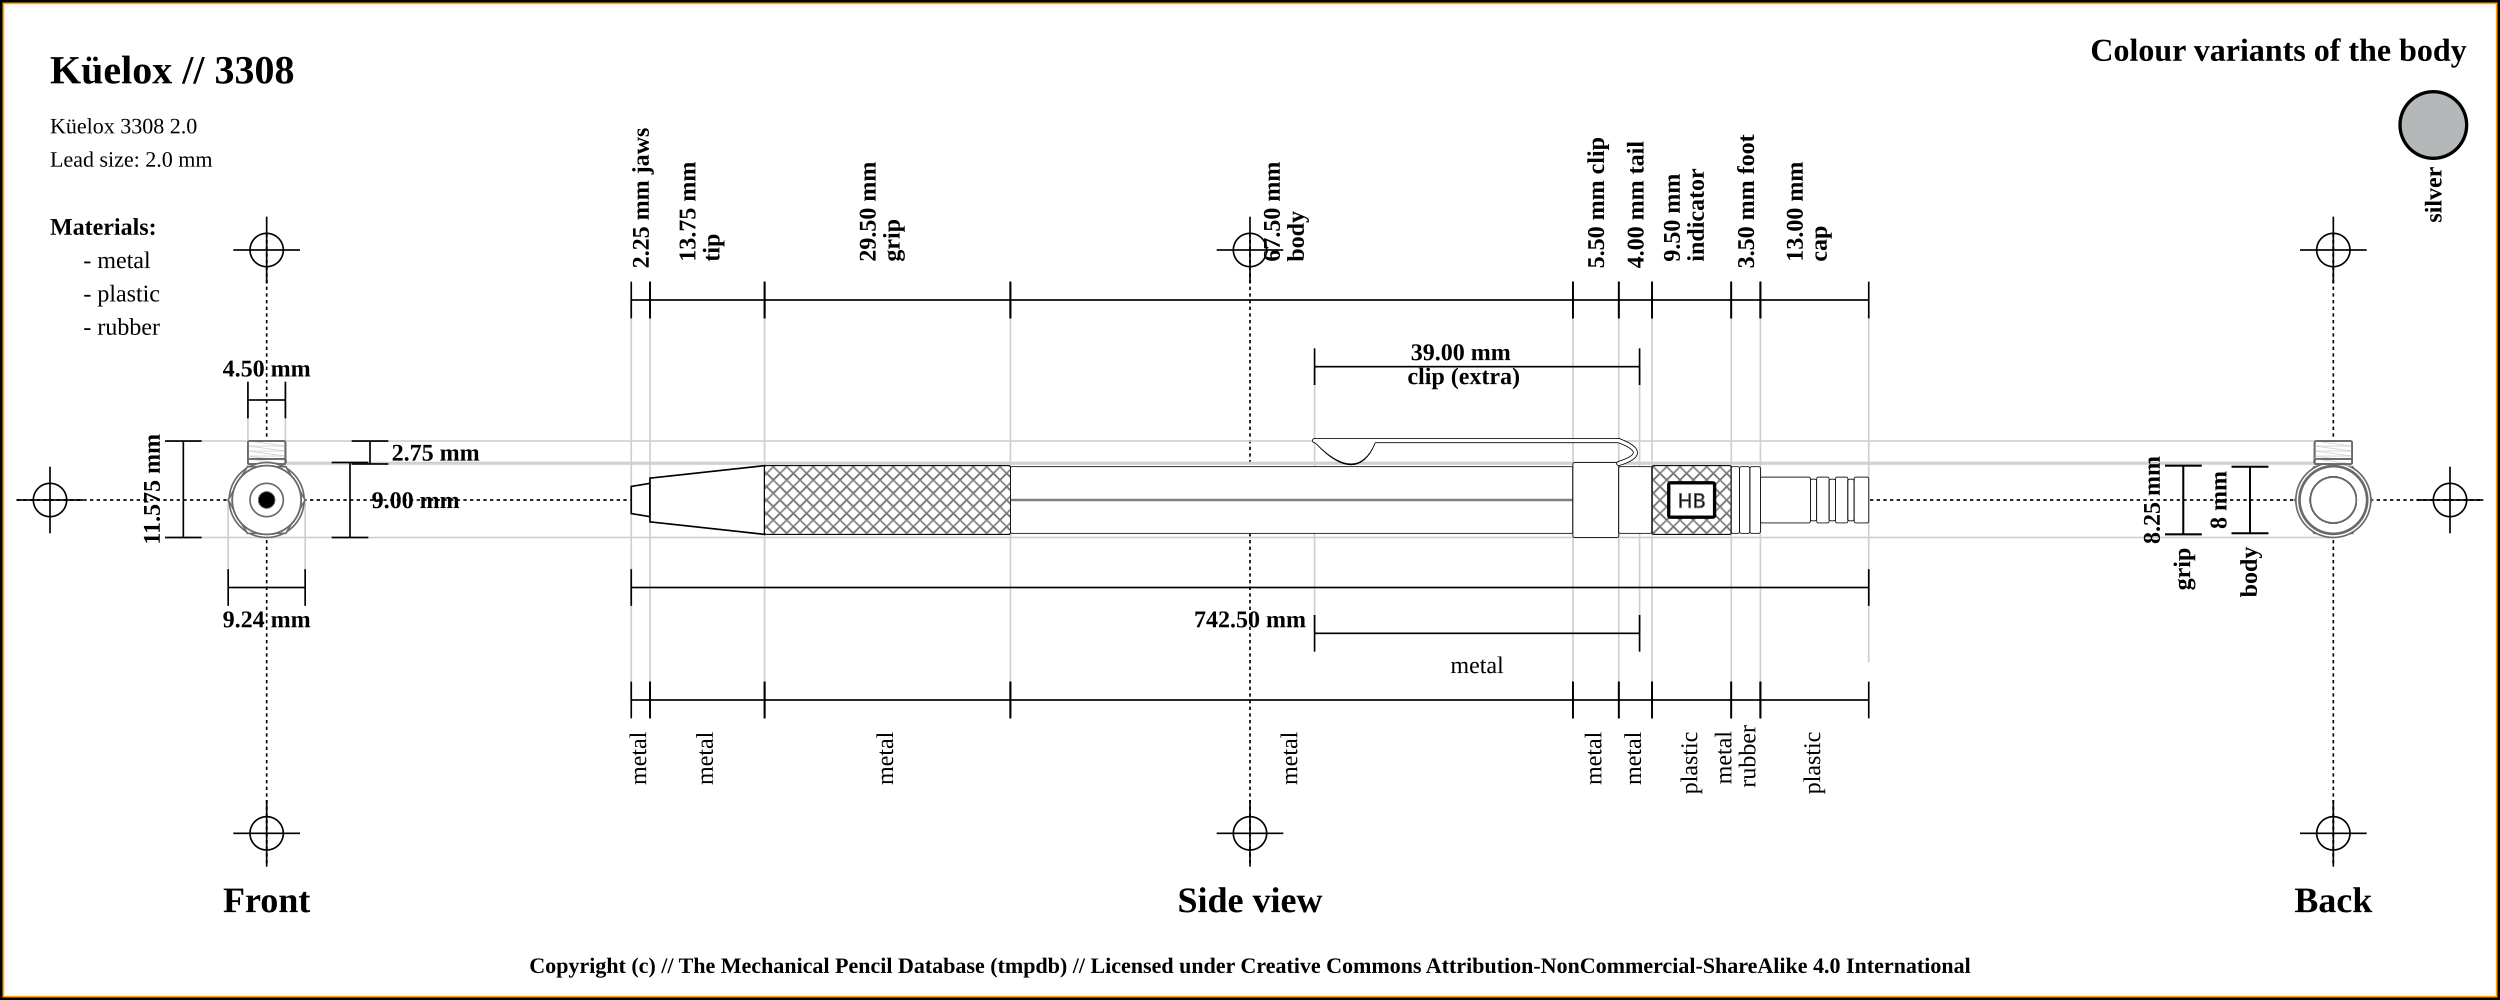
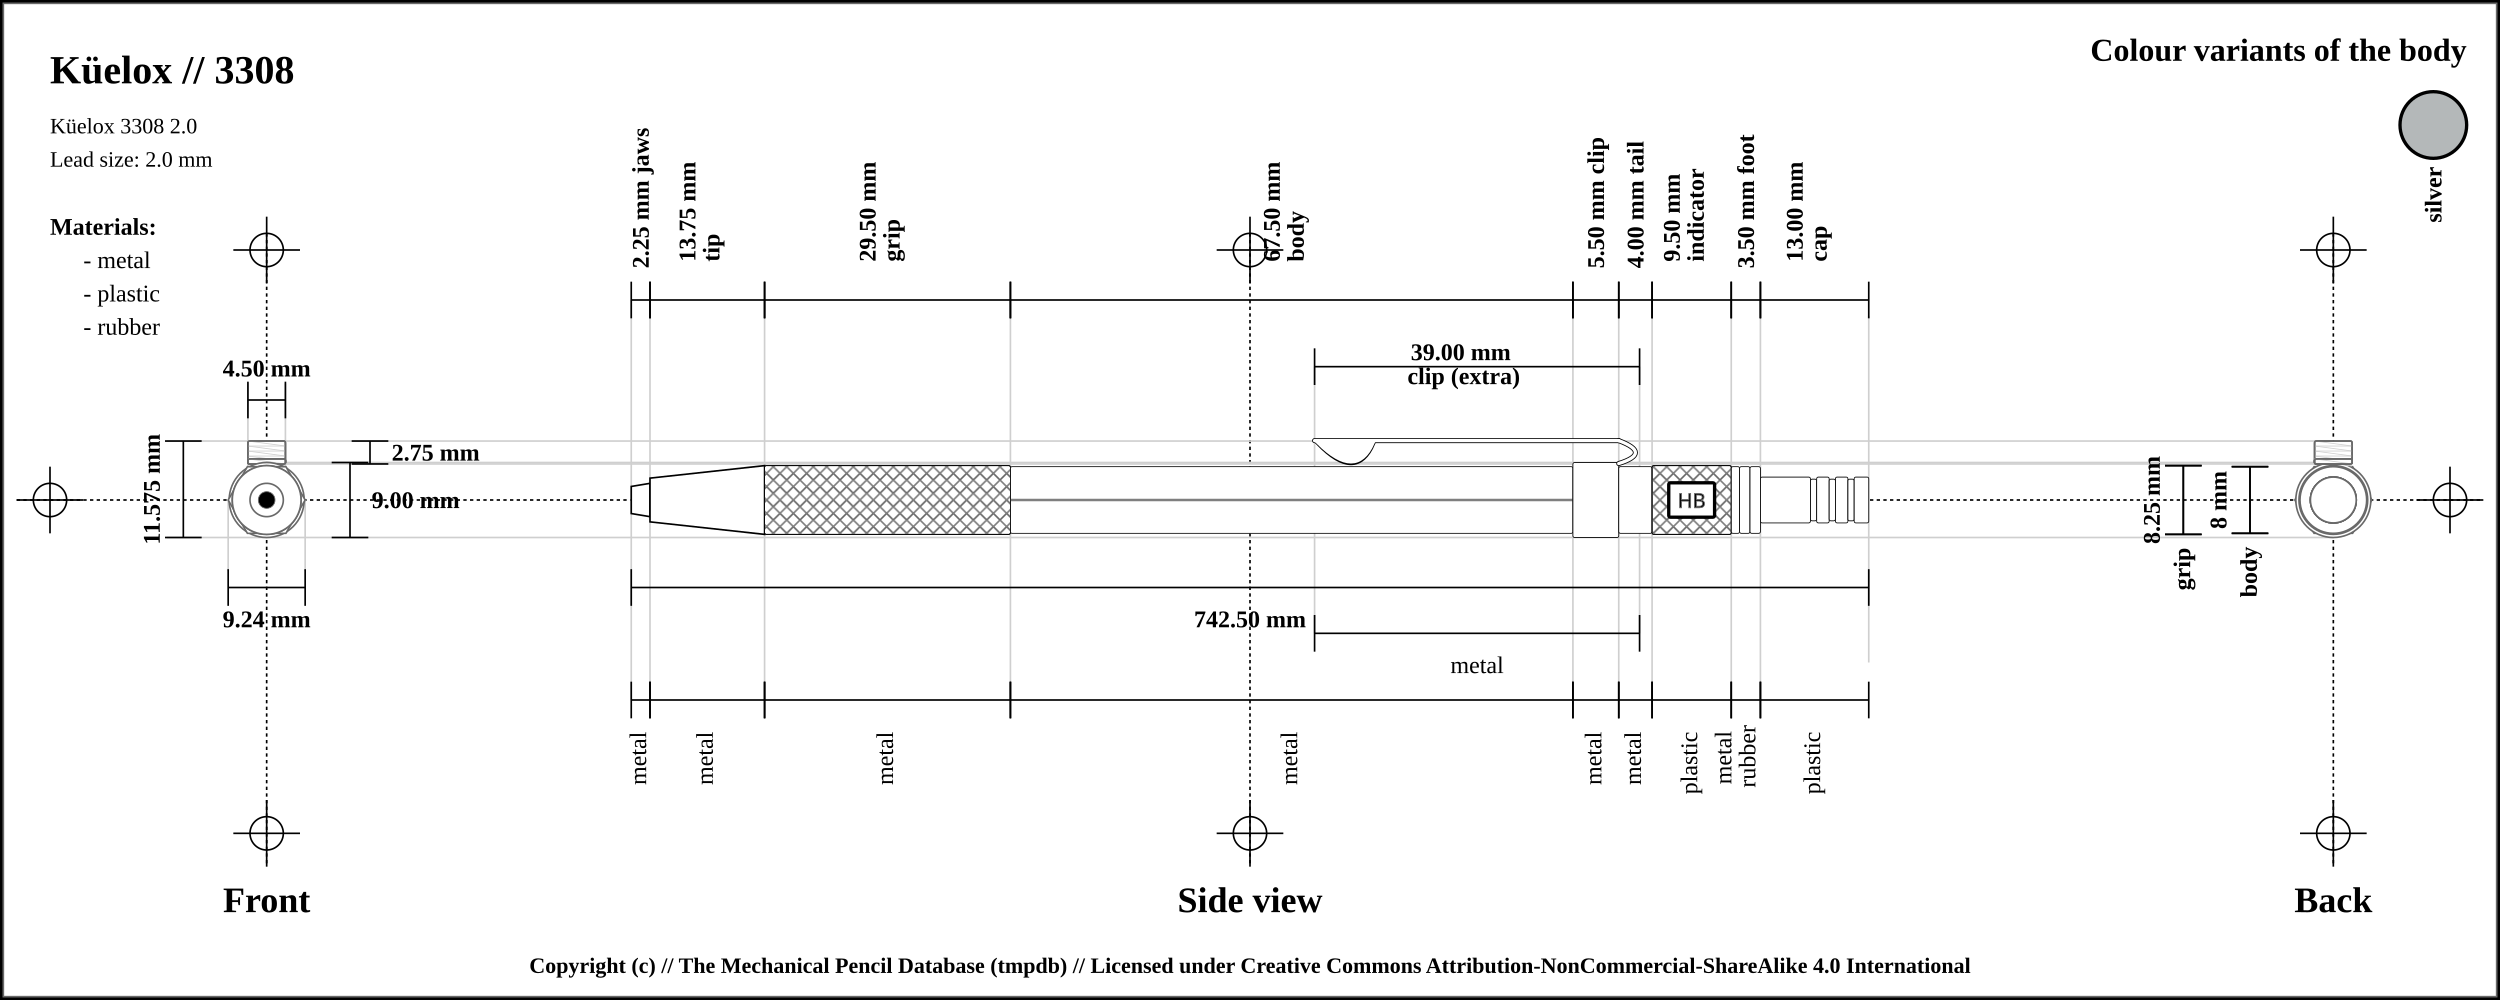
<svg xmlns="http://www.w3.org/2000/svg" width="1500" height="600">
  <pattern id="diagonalHatch" patternUnits="userSpaceOnUse" width="8" height="8">
    <rect width="6" height="6" fill="none" />
    <path stroke="dimgray" stroke-linecap="round" stroke-width="1" d="M 4,4 L 8,8" />
    <path stroke="dimgray" stroke-linecap="round" stroke-width="1" d="M 4,4 L 0,8" />
    <path stroke="gray" stroke-linecap="round" stroke-width="1" d="M 4,4 L 8,0" />
    <path stroke="gray" stroke-linecap="round" stroke-width="1" d="M 4,4 L 0,0" />
  </pattern>
  <rect x="0" y="0" width="1500" height="600" fill="white" stroke="black" stroke-width="4" />
-   <rect x="2" y="2" width="1496" height="596" fill="white" stroke="orange" stroke-width="1" />
+   <rect x="2" y="2" width="1496" height="596" fill="white" stroke="dimgray" stroke-width="1" />
  <line x1="10" y1="300" x2="1490" y2="300" stroke="#000000" stroke-dasharray="2" stroke-width="1" />
  <line x1="10" y1="300" x2="50" y2="300" stroke="#000000" stroke-width="1" />
  <line x1="30" y1="280" x2="30" y2="320" stroke="#000000" stroke-width="1" />
  <circle r="10" cx="30" cy="300" fill="none" stroke="#000000" stroke-width="1" />
  <line x1="1450" y1="300" x2="1490" y2="300" stroke="#000000" stroke-width="1" />
  <line x1="1470" y1="280" x2="1470" y2="320" stroke="#000000" stroke-width="1" />
  <circle r="10" cx="1470" cy="300" fill="none" stroke="#000000" stroke-width="1" />
  <line x1="160" y1="140" x2="160" y2="520" stroke="#000000" stroke-dasharray="2" stroke-width="1" />
  <line x1="140" y1="150" x2="180" y2="150" stroke="#000000" stroke-width="1" />
  <line x1="160" y1="130" x2="160" y2="170" stroke="#000000" stroke-width="1" />
  <circle r="10" cx="160" cy="150" fill="none" stroke="#000000" stroke-width="1" />
  <line x1="140" y1="500" x2="180" y2="500" stroke="#000000" stroke-width="1" />
  <line x1="160" y1="480" x2="160" y2="520" stroke="#000000" stroke-width="1" />
  <circle r="10" cx="160" cy="500" fill="none" stroke="#000000" stroke-width="1" />
  <line x1="750" y1="140" x2="750" y2="520" stroke="#000000" stroke-dasharray="2" stroke-width="1" />
  <line x1="730" y1="150" x2="770" y2="150" stroke="#000000" stroke-width="1" />
  <line x1="750" y1="130" x2="750" y2="170" stroke="#000000" stroke-width="1" />
  <circle r="10" cx="750" cy="150" fill="none" stroke="#000000" stroke-width="1" />
  <line x1="730" y1="500" x2="770" y2="500" stroke="#000000" stroke-width="1" />
  <line x1="750" y1="480" x2="750" y2="520" stroke="#000000" stroke-width="1" />
  <circle r="10" cx="750" cy="500" fill="none" stroke="#000000" stroke-width="1" />
  <line x1="1400" y1="140" x2="1400" y2="520" stroke="#000000" stroke-dasharray="2" stroke-width="1" />
  <line x1="1380" y1="150" x2="1420" y2="150" stroke="#000000" stroke-width="1" />
  <line x1="1400" y1="130" x2="1400" y2="170" stroke="#000000" stroke-width="1" />
  <circle r="10" cx="1400" cy="150" fill="none" stroke="#000000" stroke-width="1" />
  <line x1="1380" y1="500" x2="1420" y2="500" stroke="#000000" stroke-width="1" />
  <line x1="1400" y1="480" x2="1400" y2="520" stroke="#000000" stroke-width="1" />
  <circle r="10" cx="1400" cy="500" fill="none" stroke="#000000" stroke-width="1" />
  <text x="30" y="50" font-size="2.0em" font-weight="bold"> Küelox // 3308 </text>
  <text x="30" y="80" font-size="1.1em"> Küelox 3308 2.0</text>
  <text x="30" y="100" font-size="1.1em"> Lead size: 2.0 mm</text>
  <text x="1480" y="30" font-size="1.6em" font-weight="bold" text-anchor="end" dominant-baseline="central">Colour variants of the body</text>
  <rect x="1440" y="55" width="40" rx="50%" ry="50%" height="40" stroke="black" stroke-width="2" fill="#b4b8b9" />
  <text x="1460" y="100" transform="rotate(-90, 1460, 100)" font-size="1.2em" font-weight="bold" text-anchor="end" dominant-baseline="central">silver</text>
  <text x="30" y="136" font-size="1.2em" font-weight="bold" text-anchor="start" dominant-baseline="central">Materials:</text>
  <text x="50" y="156" font-size="1.2em" text-anchor="start" dominant-baseline="central"> - metal</text>
  <text x="50" y="176" font-size="1.2em" text-anchor="start" dominant-baseline="central"> - plastic</text>
  <text x="50" y="196" font-size="1.2em" text-anchor="start" dominant-baseline="central"> - rubber</text>
  <line x1="100" y1="264.625" x2="1400" y2="264.625" stroke="#cfcfcf" stroke-width="1" />
  <line x1="160" y1="278.375" x2="1400" y2="278.375" stroke="#cfcfcf" stroke-width="1" />
  <line x1="148.75" y1="230" x2="148.75" y2="300" stroke="#cfcfcf" stroke-width="1" />
  <line x1="171.25" y1="230" x2="171.25" y2="300" stroke="#cfcfcf" stroke-width="1" />
  <line x1="160" y1="277.5" x2="1400" y2="277.5" stroke="#cfcfcf" stroke-width="1" />
  <line x1="100" y1="322.5" x2="1400" y2="322.5" stroke="#cfcfcf" stroke-width="1" />
  <line x1="136.906" y1="300" x2="136.906" y2="342.5" stroke="#cfcfcf" stroke-width="1" />
  <line x1="183.094" y1="300" x2="183.094" y2="342.5" stroke="#cfcfcf" stroke-width="1" />
  <line x1="378.75" y1="180" x2="378.75" y2="420" stroke="#cfcfcf" stroke-width="1" />
  <line x1="390" y1="180" x2="390" y2="420" stroke="#cfcfcf" stroke-width="1" />
  <line x1="458.75" y1="180" x2="458.75" y2="420" stroke="#cfcfcf" stroke-width="1" />
  <line x1="606.25" y1="180" x2="606.25" y2="420" stroke="#cfcfcf" stroke-width="1" />
  <line x1="943.75" y1="180" x2="943.75" y2="420" stroke="#cfcfcf" stroke-width="1" />
  <line x1="788.75" y1="220" x2="788.75" y2="380" stroke="#cfcfcf" stroke-width="1" />
  <line x1="983.75" y1="220" x2="983.75" y2="380" stroke="#cfcfcf" stroke-width="1" />
  <line x1="971.25" y1="180" x2="971.25" y2="420" stroke="#cfcfcf" stroke-width="1" />
  <line x1="991.25" y1="180" x2="991.25" y2="420" stroke="#cfcfcf" stroke-width="1" />
  <line x1="1038.75" y1="180" x2="1038.75" y2="420" stroke="#cfcfcf" stroke-width="1" />
  <line x1="1056.25" y1="180" x2="1056.25" y2="420" stroke="#cfcfcf" stroke-width="1" />
  <line x1="1121.25" y1="189.5" x2="1121.25" y2="397.5" stroke="#cfcfcf" stroke-width="1" />
  <text x="160" y="540" font-size="1.8em" font-weight="bold" text-anchor="middle" dominant-baseline="central">Front</text>
  <text x="750" y="540" font-size="1.8em" font-weight="bold" text-anchor="middle" dominant-baseline="central">Side view</text>
  <text x="1400" y="540" font-size="1.8em" font-weight="bold" text-anchor="middle" dominant-baseline="central">Back</text>
  <line x1="148.75" y1="229" x2="148.75" y2="251" stroke="black" stroke-width="1" />
  <line x1="148.75" y1="240" x2="171.25" y2="240" stroke="black" stroke-width="1" />
  <line x1="171.25" y1="229" x2="171.25" y2="251" stroke="black" stroke-width="1" />
  <text x="160" y="221" font-size="1.2em" font-weight="bold" text-anchor="middle" dominant-baseline="central" fill="black">
    <tspan x="160" dy="0">4.50 mm</tspan>
  </text>
  <line x1="211" y1="264.625" x2="233" y2="264.625" stroke="black" stroke-width="1" />
  <line x1="222" y1="264.625" x2="222" y2="278.375" stroke="black" stroke-width="1" />
  <line x1="211" y1="278.375" x2="233" y2="278.375" stroke="black" stroke-width="1" />
  <text x="235" y="271.5" font-size="1.2em" font-weight="bold" text-anchor="start" dominant-baseline="central" fill="black">2.75 mm</text>
  <line x1="199" y1="277.5" x2="221" y2="277.5" stroke="black" stroke-width="1" />
  <line x1="210" y1="277.5" x2="210" y2="322.5" stroke="black" stroke-width="1" />
  <line x1="199" y1="322.5" x2="221" y2="322.5" stroke="black" stroke-width="1" />
  <text x="223" y="300" font-size="1.2em" font-weight="bold" text-anchor="start" dominant-baseline="central" fill="black">9.00 mm</text>
  <line x1="99" y1="264.625" x2="121" y2="264.625" stroke="black" stroke-width="1" />
  <line x1="110" y1="264.625" x2="110" y2="322.5" stroke="black" stroke-width="1" />
  <line x1="99" y1="322.5" x2="121" y2="322.5" stroke="black" stroke-width="1" />
  <text x="91" y="293.562" transform="rotate(-90, 91, 293.5625)" font-size="1.2em" font-weight="bold" text-anchor="middle" dominant-baseline="central" fill="black">11.575 mm</text>
  <line x1="136.906" y1="341.5" x2="136.906" y2="363.5" stroke="black" stroke-width="1" />
  <line x1="136.906" y1="352.5" x2="183.094" y2="352.5" stroke="black" stroke-width="1" />
  <line x1="183.094" y1="341.5" x2="183.094" y2="363.5" stroke="black" stroke-width="1" />
  <text x="160" y="371.5" font-size="1.2em" font-weight="bold" text-anchor="middle" dominant-baseline="central" fill="black">
    <tspan x="160" dy="0">9.24 mm</tspan>
  </text>
  <line x1="378.75" y1="169" x2="378.75" y2="191" stroke="black" stroke-width="1" />
  <line x1="378.75" y1="180" x2="390" y2="180" stroke="black" stroke-width="1" />
  <line x1="390" y1="169" x2="390" y2="191" stroke="black" stroke-width="1" />
  <text x="384.375" y="161" font-size="1.2em" transform="rotate(-90, 384.375, 161)" font-weight="bold" text-anchor="start" dominant-baseline="central" fill="black">
    <tspan x="384.375" dy="0">2.25 mm jaws</tspan>
  </text>
  <line x1="390" y1="169" x2="390" y2="191" stroke="black" stroke-width="1" />
  <line x1="390" y1="180" x2="458.75" y2="180" stroke="black" stroke-width="1" />
  <line x1="458.75" y1="169" x2="458.75" y2="191" stroke="black" stroke-width="1" />
  <text x="424.375" y="161" font-size="1.2em" transform="rotate(-90, 412.375, 161)" font-weight="bold" text-anchor="start" dominant-baseline="central" fill="black">
    <tspan x="416.375" dy="0">13.75 mm</tspan>
    <tspan x="416.375" dy="1em">tip</tspan>
  </text>
  <line x1="458.75" y1="169" x2="458.75" y2="191" stroke="black" stroke-width="1" />
  <line x1="458.75" y1="180" x2="606.25" y2="180" stroke="black" stroke-width="1" />
  <line x1="606.25" y1="169" x2="606.25" y2="191" stroke="black" stroke-width="1" />
  <text x="532.5" y="161" font-size="1.2em" transform="rotate(-90, 520.5, 161)" font-weight="bold" text-anchor="start" dominant-baseline="central" fill="black">
    <tspan x="524.5" dy="0">29.50 mm</tspan>
    <tspan x="524.5" dy="1em">grip</tspan>
  </text>
  <line x1="606.25" y1="169" x2="606.25" y2="191" stroke="black" stroke-width="1" />
  <line x1="606.25" y1="180" x2="943.75" y2="180" stroke="black" stroke-width="1" />
  <line x1="943.75" y1="169" x2="943.75" y2="191" stroke="black" stroke-width="1" />
  <text x="775" y="161" font-size="1.2em" transform="rotate(-90, 763, 161)" font-weight="bold" text-anchor="start" dominant-baseline="central" fill="black">
    <tspan x="767" dy="0">67.50 mm</tspan>
    <tspan x="767" dy="1em">body</tspan>
  </text>
  <line x1="943.75" y1="169" x2="943.75" y2="191" stroke="black" stroke-width="1" />
  <line x1="943.75" y1="180" x2="971.25" y2="180" stroke="black" stroke-width="1" />
  <line x1="971.25" y1="169" x2="971.25" y2="191" stroke="black" stroke-width="1" />
  <text x="957.5" y="161" font-size="1.2em" transform="rotate(-90, 957.5, 161)" font-weight="bold" text-anchor="start" dominant-baseline="central" fill="black">
    <tspan x="957.5" dy="0">5.50 mm clip</tspan>
  </text>
  <line x1="788.75" y1="209" x2="788.75" y2="231" stroke="black" stroke-width="1" />
  <line x1="788.75" y1="220" x2="983.75" y2="220" stroke="black" stroke-width="1" />
  <line x1="983.75" y1="209" x2="983.75" y2="231" stroke="black" stroke-width="1" />
  <text x="886.25" y="212" font-weight="bold" font-size="1.2em" text-anchor="middle" dominant-baseline="middle" fill="black">
    <tspan x="878.25" dy="0">39.00 mm</tspan>
    <tspan x="878.25" dy="1em">clip (extra)</tspan>
  </text>
  <line x1="971.25" y1="169" x2="971.25" y2="191" stroke="black" stroke-width="1" />
  <line x1="971.25" y1="180" x2="991.25" y2="180" stroke="black" stroke-width="1" />
  <line x1="991.25" y1="169" x2="991.25" y2="191" stroke="black" stroke-width="1" />
  <text x="981.25" y="161" font-size="1.2em" transform="rotate(-90, 981.25, 161)" font-weight="bold" text-anchor="start" dominant-baseline="central" fill="black">
    <tspan x="981.25" dy="0">4.00 mm tail</tspan>
  </text>
  <line x1="991.25" y1="169" x2="991.25" y2="191" stroke="black" stroke-width="1" />
  <line x1="991.25" y1="180" x2="1038.75" y2="180" stroke="black" stroke-width="1" />
  <line x1="1038.75" y1="169" x2="1038.75" y2="191" stroke="black" stroke-width="1" />
  <text x="1015" y="161" font-size="1.2em" transform="rotate(-90, 1003, 161)" font-weight="bold" text-anchor="start" dominant-baseline="central" fill="black">
    <tspan x="1007" dy="0">9.50 mm</tspan>
    <tspan x="1007" dy="1em">indicator</tspan>
  </text>
  <line x1="1038.75" y1="169" x2="1038.75" y2="191" stroke="black" stroke-width="1" />
  <line x1="1038.75" y1="180" x2="1056.25" y2="180" stroke="black" stroke-width="1" />
  <line x1="1056.25" y1="169" x2="1056.25" y2="191" stroke="black" stroke-width="1" />
  <text x="1047.5" y="161" font-size="1.2em" transform="rotate(-90, 1047.5, 161)" font-weight="bold" text-anchor="start" dominant-baseline="central" fill="black">
    <tspan x="1047.5" dy="0">3.50 mm foot</tspan>
  </text>
  <line x1="1056.25" y1="169" x2="1056.25" y2="191" stroke="black" stroke-width="1" />
  <line x1="1056.25" y1="180" x2="1121.25" y2="180" stroke="black" stroke-width="1" />
  <line x1="1121.25" y1="169" x2="1121.25" y2="191" stroke="black" stroke-width="1" />
  <text x="1088.75" y="161" font-size="1.2em" transform="rotate(-90, 1076.75, 161)" font-weight="bold" text-anchor="start" dominant-baseline="central" fill="black">
    <tspan x="1080.75" dy="0">13.00 mm</tspan>
    <tspan x="1080.75" dy="1em">cap</tspan>
  </text>
  <line x1="378.75" y1="341.5" x2="378.75" y2="363.5" stroke="black" stroke-width="1" />
  <line x1="378.75" y1="352.5" x2="1121.25" y2="352.5" stroke="black" stroke-width="1" />
  <line x1="1121.25" y1="341.5" x2="1121.25" y2="363.5" stroke="black" stroke-width="1" />
  <text x="750" y="371.5" font-size="1.2em" font-weight="bold" text-anchor="middle" dominant-baseline="central" fill="black">
    <tspan x="750" dy="0">742.50 mm</tspan>
  </text>
  <line x1="378.75" y1="409" x2="378.75" y2="431" stroke="black" stroke-width="1" />
  <line x1="378.75" y1="420" x2="390" y2="420" stroke="black" stroke-width="1" />
  <line x1="390" y1="409" x2="390" y2="431" stroke="black" stroke-width="1" />
  <text x="384.375" y="439" font-size="1.2em" transform="rotate(-90, 384.375, 439)" text-anchor="end" dominant-baseline="middle" fill="black">
    <tspan x="384.375" dy="0">metal</tspan>
  </text>
  <line x1="390" y1="409" x2="390" y2="431" stroke="black" stroke-width="1" />
  <line x1="390" y1="420" x2="458.75" y2="420" stroke="black" stroke-width="1" />
  <line x1="458.75" y1="409" x2="458.75" y2="431" stroke="black" stroke-width="1" />
  <text x="424.375" y="439" font-size="1.2em" transform="rotate(-90, 424.375, 439)" text-anchor="end" dominant-baseline="middle" fill="black">
    <tspan x="424.375" dy="0">metal</tspan>
  </text>
  <line x1="458.75" y1="409" x2="458.75" y2="431" stroke="black" stroke-width="1" />
  <line x1="458.75" y1="420" x2="606.25" y2="420" stroke="black" stroke-width="1" />
  <line x1="606.25" y1="409" x2="606.25" y2="431" stroke="black" stroke-width="1" />
  <text x="532.5" y="439" font-size="1.2em" transform="rotate(-90, 532.5, 439)" text-anchor="end" dominant-baseline="middle" fill="black">
    <tspan x="532.5" dy="0">metal</tspan>
  </text>
  <line x1="606.25" y1="409" x2="606.25" y2="431" stroke="black" stroke-width="1" />
  <line x1="606.25" y1="420" x2="943.75" y2="420" stroke="black" stroke-width="1" />
  <line x1="943.75" y1="409" x2="943.75" y2="431" stroke="black" stroke-width="1" />
  <text x="775" y="439" font-size="1.2em" transform="rotate(-90, 775, 439)" text-anchor="end" dominant-baseline="middle" fill="black">
    <tspan x="775" dy="0">metal</tspan>
  </text>
  <line x1="943.75" y1="409" x2="943.75" y2="431" stroke="black" stroke-width="1" />
  <line x1="943.75" y1="420" x2="971.25" y2="420" stroke="black" stroke-width="1" />
  <line x1="971.25" y1="409" x2="971.25" y2="431" stroke="black" stroke-width="1" />
  <text x="957.5" y="439" font-size="1.2em" transform="rotate(-90, 957.5, 439)" text-anchor="end" dominant-baseline="middle" fill="black">
    <tspan x="957.5" dy="0">metal</tspan>
  </text>
  <line x1="788.75" y1="369" x2="788.75" y2="391" stroke="black" stroke-width="1" />
  <line x1="788.75" y1="380" x2="983.75" y2="380" stroke="black" stroke-width="1" />
  <line x1="983.75" y1="369" x2="983.75" y2="391" stroke="black" stroke-width="1" />
  <text x="886.25" y="399" font-size="1.2em" text-anchor="middle" dominant-baseline="central" fill="black">
    <tspan x="886.25" dy="0">metal</tspan>
  </text>
  <line x1="971.25" y1="409" x2="971.25" y2="431" stroke="black" stroke-width="1" />
  <line x1="971.25" y1="420" x2="991.25" y2="420" stroke="black" stroke-width="1" />
  <line x1="991.25" y1="409" x2="991.25" y2="431" stroke="black" stroke-width="1" />
  <text x="981.25" y="439" font-size="1.2em" transform="rotate(-90, 981.25, 439)" text-anchor="end" dominant-baseline="middle" fill="black">
    <tspan x="981.25" dy="0">metal</tspan>
  </text>
  <line x1="991.25" y1="409" x2="991.25" y2="431" stroke="black" stroke-width="1" />
  <line x1="991.25" y1="420" x2="1038.75" y2="420" stroke="black" stroke-width="1" />
  <line x1="1038.75" y1="409" x2="1038.75" y2="431" stroke="black" stroke-width="1" />
  <text x="1015" y="439" font-size="1.2em" transform="rotate(-90, 1015, 439)" text-anchor="end" dominant-baseline="middle" fill="black">
    <tspan x="1015" dy="0">plastic</tspan>
  </text>
  <line x1="1038.75" y1="409" x2="1038.75" y2="431" stroke="black" stroke-width="1" />
  <line x1="1038.75" y1="420" x2="1056.25" y2="420" stroke="black" stroke-width="1" />
  <line x1="1056.25" y1="409" x2="1056.25" y2="431" stroke="black" stroke-width="1" />
  <text x="1047.5" y="439" font-size="1.2em" transform="rotate(-90, 1035.5, 439)" text-anchor="end" dominant-baseline="middle" fill="black">
    <tspan x="1039.5" dy="0">metal</tspan>
    <tspan x="1039.5" dy="1em">rubber</tspan>
  </text>
  <line x1="1056.25" y1="409" x2="1056.25" y2="431" stroke="black" stroke-width="1" />
  <line x1="1056.25" y1="420" x2="1121.25" y2="420" stroke="black" stroke-width="1" />
  <line x1="1121.25" y1="409" x2="1121.25" y2="431" stroke="black" stroke-width="1" />
  <text x="1088.75" y="439" font-size="1.2em" transform="rotate(-90, 1088.75, 439)" text-anchor="end" dominant-baseline="middle" fill="black">
    <tspan x="1088.75" dy="0">plastic</tspan>
  </text>
  <line x1="1299" y1="279.375" x2="1321" y2="279.375" stroke="black" stroke-width="1" />
  <line x1="1310" y1="279.375" x2="1310" y2="320.625" stroke="black" stroke-width="1" />
  <line x1="1299" y1="320.625" x2="1321" y2="320.625" stroke="black" stroke-width="1" />
  <text x="1291" y="300" transform="rotate(-90, 1291, 300)" font-size="1.2em" font-weight="bold" text-anchor="middle" dominant-baseline="central" fill="black">8.25 mm</text>
  <line x1="1299" y1="279.375" x2="1321" y2="279.375" stroke="black" stroke-width="1" />
  <line x1="1310" y1="279.375" x2="1310" y2="320.625" stroke="black" stroke-width="1" />
  <line x1="1299" y1="320.625" x2="1321" y2="320.625" stroke="black" stroke-width="1" />
  <text x="1310" y="328.625" transform="rotate(-90, 1310, 328.625)" font-weight="bold" font-size="1.2em" text-anchor="end" dominant-baseline="middle" fill="black">grip</text>
  <line x1="1339" y1="280" x2="1361" y2="280" stroke="black" stroke-width="1" />
  <line x1="1350" y1="280" x2="1350" y2="320" stroke="black" stroke-width="1" />
  <line x1="1339" y1="320" x2="1361" y2="320" stroke="black" stroke-width="1" />
  <text x="1331" y="300" transform="rotate(-90, 1331, 300)" font-size="1.2em" font-weight="bold" text-anchor="middle" dominant-baseline="central" fill="black">8 mm</text>
  <line x1="1339" y1="280" x2="1361" y2="280" stroke="black" stroke-width="1" />
  <line x1="1350" y1="280" x2="1350" y2="320" stroke="black" stroke-width="1" />
  <line x1="1339" y1="320" x2="1361" y2="320" stroke="black" stroke-width="1" />
  <text x="1350" y="328" transform="rotate(-90, 1350, 328)" font-weight="bold" font-size="1.2em" text-anchor="end" dominant-baseline="middle" fill="black">body</text>
  <path d="M378.75 291.875 L390 290 L390 310 L378.75 308.125 Z" stroke-width="1" stroke="black" fill="white" />
  <path d="M390 286.875 L458.75 279.375 L458.75 320.625 L390 313.125 Z" stroke-width="1" stroke="black" fill="white" />
  <rect x="458.75" y="279.375" width="147.5" height="41.25" rx="1" ry="1" stroke-width="0.5" stroke="black" fill="white" />
  <rect x="458.75" y="279.375" width="147.5" height="41.25" rx="1" ry="1" stroke-width="0.5" stroke="black" fill="url(#diagonalHatch)" />
  <rect x="606.25" y="280" width="337.5" height="40" rx="1" ry="1" stroke-width="0.5" stroke="black" fill="white" />
  <line x1="606.25" y1="300" x2="943.75" y2="300" stroke-width="1.5" stroke="black" fill="none" stroke-opacity="0.5" />
  <line x1="606.25" y1="300" x2="943.75" y2="300" stroke-width="0.5" stroke="gray" fill="none" stroke-opacity="0.5" />
  <rect x="943.75" y="277.5" width="27.5" height="45" rx="1" ry="1" stroke-width="0.5" stroke="black" fill="white" />
  <path d="M791 265.875 Q813.75 289.375 823.75 265.875 Z" stroke-width="3" stroke="black" fill="dimgray" stroke-linecap="round" />
  <line x1="788.75" y1="264.375" x2="971.25" y2="264.375" stroke-width="3" stroke="black" fill="dimgray" stroke-linecap="round" />
/&gt;<path d="M971.25 264.375 Q991.25 271.875 971.25 278.125" stroke-width="3" stroke="black" fill="none" stroke-linecap="round" />
  <path d="M791 265.875 Q813.75 288.375 823.75 265.875 Z" stroke-width="2" stroke="white" fill="white" stroke-linecap="round" />
  <line x1="788.75" y1="264.375" x2="971.25" y2="264.375" stroke-width="2" stroke="white" fill="white" stroke-linecap="round" />
/&gt;<path d="M971.25 264.375 Q991.25 271.875 971.25 278.125" stroke-width="2" stroke="white" fill="none" stroke-linecap="round" />
  <rect x="971.25" y="280" width="20" height="40" rx="1" ry="1" stroke-width="0.5" stroke="black" fill="white" />
  <rect x="991.25" y="279.375" width="47.5" height="41.25" rx="1" ry="1" stroke-width="0.5" stroke="black" fill="white" />
  <rect x="991.25" y="279.375" width="47.5" height="41.25" rx="1" ry="1" stroke-width="0.5" stroke="black" fill="url(#diagonalHatch)" />
  <rect x="1001.25" y="289.688" width="27.5" height="20.625" rx="1" ry="1" stroke-width="2" stroke="black" fill="white" />
  <text x="1015" y="300" text-anchor="middle" dominant-baseline="central">
    <tspan stroke="dimgray" stroke-width="0.5" font-family="sans-serif" fill="black" textLength="{this.width * 5 - 24}"> HB</tspan>
  </text>
  <rect x="1038.75" y="280" width="5" height="40" rx="1" ry="1" stroke-width="0.5" stroke="black" fill="white" />
  <rect x="1043.75" y="280" width="6.25" height="40" rx="1" ry="1" stroke-width="0.5" stroke="black" fill="white" />
  <rect x="1050" y="280" width="6.25" height="40" rx="1" ry="1" stroke-width="0.5" stroke="black" fill="white" />
  <rect x="1056.25" y="286.25" width="30" height="27.5" rx="1" ry="1" stroke-width="0.5" stroke="black" fill="white" />
  <rect x="1086.25" y="287.5" width="3.75" height="25" rx="1" ry="1" stroke-width="0.5" stroke="black" fill="white" />
  <rect x="1090" y="286.25" width="7.5" height="27.5" rx="1" ry="1" stroke-width="0.5" stroke="black" fill="white" />
  <rect x="1097.5" y="287.5" width="3.75" height="25" rx="1" ry="1" stroke-width="0.5" stroke="black" fill="white" />
  <rect x="1101.25" y="286.25" width="7.5" height="27.5" rx="1" ry="1" stroke-width="0.5" stroke="black" fill="white" />
  <rect x="1108.75" y="287.5" width="3.75" height="25" rx="1" ry="1" stroke-width="0.5" stroke="black" fill="white" />
  <rect x="1112.5" y="286.25" width="8.75" height="27.5" rx="1" ry="1" stroke-width="0.5" stroke="black" fill="white" />
  <circle r="13.75" cx="160" cy="300" fill="white" stroke="dimgray" stroke-width="1" />
  <circle r="12.5" cx="160" cy="300" fill="white" stroke="dimgray" stroke-width="1" />
  <circle r="13.75" cx="160" cy="300" fill="white" stroke="dimgray" stroke-width="1" />
  <circle r="12.5" cx="160" cy="300" fill="white" stroke="dimgray" stroke-width="1" />
  <circle r="13.75" cx="160" cy="300" fill="white" stroke="dimgray" stroke-width="1" />
  <circle r="12.5" cx="160" cy="300" fill="white" stroke="dimgray" stroke-width="1" />
  <circle r="13.75" cx="160" cy="300" fill="white" stroke="dimgray" stroke-width="1" />
  <circle r="20" cx="160" cy="300" fill="white" stroke="dimgray" stroke-width="1" />
  <circle r="20" cx="160" cy="300" fill="white" stroke="dimgray" stroke-width="1" />
  <circle r="20" cx="160" cy="300" fill="white" stroke="dimgray" stroke-width="1" />
  <circle r="20.625" cx="160" cy="300" fill="white" stroke="dimgray" stroke-width="1" />
  <circle r="20" cx="160" cy="300" fill="white" stroke="dimgray" stroke-width="1" />
  <rect x="148.75" y="264.625" width="22.5" height="13.75" rx="1" ry="1" stroke-width="1.0" stroke="dimgray" fill="white" />
  <line x1="148.75" x2="171.25" y1="264.625" y2="267.625" stroke-width="0.5" stroke="#cfcfcf" />
  <line x1="148.75" x2="171.25" y1="267.625" y2="267.625" stroke-width="0.5" stroke="#cfcfcf" />
  <line x1="148.75" x2="171.25" y1="267.625" y2="270.625" stroke-width="0.5" stroke="#cfcfcf" />
  <line x1="148.75" x2="171.25" y1="270.625" y2="270.625" stroke-width="0.5" stroke="#cfcfcf" />
  <line x1="148.75" x2="171.25" y1="270.625" y2="273.625" stroke-width="0.5" stroke="#cfcfcf" />
  <line x1="148.75" x2="171.25" y1="273.625" y2="273.625" stroke-width="0.5" stroke="#cfcfcf" />
  <line x1="148.75" x2="171.25" y1="273.625" y2="276.625" stroke-width="0.5" stroke="#cfcfcf" />
  <line x1="148.75" x2="171.25" y1="276.625" y2="276.625" stroke-width="0.5" stroke="#cfcfcf" />
  <line x1="148.75" x2="171.25" y1="276.625" y2="279.625" stroke-width="0.5" stroke="#cfcfcf" />
  <rect x="148.75" y="264.625" width="22.5" height="13.75" rx="1" ry="1" stroke-width="1.0" stroke="dimgray" fill="none" />
  <rect x="148.75" y="275.375" width="22.5" height="3" rx="1" ry="1" stroke-width="1.0" stroke="dimgray" fill="white" />
  <line x1="148.75" x2="171.25" y1="275.375" y2="278.375" stroke-width="0.5" stroke="#cfcfcf" />
  <rect x="148.75" y="275.375" width="22.5" height="3" rx="1" ry="1" stroke-width="1.0" stroke="dimgray" fill="none" />
  <rect x="148.75" y="275.375" width="22.5" height="3" rx="1" ry="1" stroke-width="1.0" stroke="dimgray" fill="white" />
  <line x1="148.75" x2="171.25" y1="275.375" y2="278.375" stroke-width="0.5" stroke="#cfcfcf" />
  <rect x="148.75" y="275.375" width="22.5" height="3" rx="1" ry="1" stroke-width="1.0" stroke="dimgray" fill="none" />
  <circle r="22.5" cx="160" cy="300" fill="white" stroke="dimgray" stroke-width="1" />
  <polygon points="148.453,280 171.547,280 183.094,300 171.547,320 148.453,320 136.906,300 " stroke="dimgray" stroke-width="1" fill="white" />
  <circle r="20.625" cx="160" cy="300" fill="white" stroke="dimgray" stroke-width="1" />
  <circle r="13.125" cx="160" cy="300" stroke="dimgray" stroke-width="1" fill="white" />
  <circle r="20.625" cx="160" cy="300" stroke="dimgray" stroke-width="1" fill="white" />
  <circle r="8.125" cx="160" cy="300" stroke="dimgray" stroke-width="1" fill="white" />
  <circle r="10" cx="160" cy="300" stroke="dimgray" stroke-width="1" fill="white" />
  <circle r="5" cx="160" cy="300" fill="black" stroke="dimgray" stroke-width="0.5" />
  <circle r="8.125" cx="1400" cy="300" stroke="dimgray" stroke-width="1" fill="white" />
  <circle r="10" cx="1400" cy="300" stroke="dimgray" stroke-width="1" fill="white" />
  <circle r="13.125" cx="1400" cy="300" stroke="dimgray" stroke-width="1" fill="white" />
  <circle r="20.625" cx="1400" cy="300" stroke="dimgray" stroke-width="1" fill="white" />
  <circle r="20.625" cx="1400" cy="300" fill="white" stroke="dimgray" stroke-width="1" />
  <polygon points="1388.453,280 1411.547,280 1423.094,300 1411.547,320 1388.453,320 1376.906,300 " stroke="dimgray" stroke-width="1" fill="white" />
  <circle r="22.5" cx="1400" cy="300" fill="white" stroke="dimgray" stroke-width="1" />
  <rect x="1388.75" y="264.625" width="22.5" height="13.75" rx="1" ry="1" stroke-width="1.0" stroke="dimgray" fill="white" />
  <line x1="1388.75" x2="1411.25" y1="264.625" y2="267.625" stroke-width="0.5" stroke="#cfcfcf" />
  <line x1="1388.75" x2="1411.25" y1="267.625" y2="267.625" stroke-width="0.5" stroke="#cfcfcf" />
  <line x1="1388.75" x2="1411.25" y1="267.625" y2="270.625" stroke-width="0.5" stroke="#cfcfcf" />
  <line x1="1388.75" x2="1411.25" y1="270.625" y2="270.625" stroke-width="0.5" stroke="#cfcfcf" />
  <line x1="1388.75" x2="1411.25" y1="270.625" y2="273.625" stroke-width="0.5" stroke="#cfcfcf" />
  <line x1="1388.75" x2="1411.25" y1="273.625" y2="273.625" stroke-width="0.5" stroke="#cfcfcf" />
  <line x1="1388.75" x2="1411.25" y1="273.625" y2="276.625" stroke-width="0.5" stroke="#cfcfcf" />
  <line x1="1388.75" x2="1411.25" y1="276.625" y2="276.625" stroke-width="0.5" stroke="#cfcfcf" />
  <line x1="1388.75" x2="1411.25" y1="276.625" y2="279.625" stroke-width="0.5" stroke="#cfcfcf" />
  <rect x="1388.75" y="264.625" width="22.5" height="13.75" rx="1" ry="1" stroke-width="1.0" stroke="dimgray" fill="none" />
  <rect x="1388.75" y="275.375" width="22.5" height="3" rx="1" ry="1" stroke-width="1.0" stroke="dimgray" fill="white" />
  <line x1="1388.75" x2="1411.25" y1="275.375" y2="278.375" stroke-width="0.5" stroke="#cfcfcf" />
  <rect x="1388.75" y="275.375" width="22.5" height="3" rx="1" ry="1" stroke-width="1.0" stroke="dimgray" fill="none" />
  <rect x="1388.75" y="275.375" width="22.5" height="3" rx="1" ry="1" stroke-width="1.0" stroke="dimgray" fill="white" />
  <line x1="1388.75" x2="1411.25" y1="275.375" y2="278.375" stroke-width="0.5" stroke="#cfcfcf" />
  <rect x="1388.75" y="275.375" width="22.5" height="3" rx="1" ry="1" stroke-width="1.0" stroke="dimgray" fill="none" />
  <circle r="20" cx="1400" cy="300" fill="white" stroke="dimgray" stroke-width="1" />
  <circle r="20.625" cx="1400" cy="300" fill="white" stroke="dimgray" stroke-width="1" />
  <circle r="20" cx="1400" cy="300" fill="white" stroke="dimgray" stroke-width="1" />
  <circle r="20" cx="1400" cy="300" fill="white" stroke="dimgray" stroke-width="1" />
  <circle r="20" cx="1400" cy="300" fill="white" stroke="dimgray" stroke-width="1" />
  <circle r="13.75" cx="1400" cy="300" fill="white" stroke="dimgray" stroke-width="1" />
  <circle r="12.5" cx="1400" cy="300" fill="white" stroke="dimgray" stroke-width="1" />
  <circle r="13.75" cx="1400" cy="300" fill="white" stroke="dimgray" stroke-width="1" />
  <circle r="12.5" cx="1400" cy="300" fill="white" stroke="dimgray" stroke-width="1" />
  <circle r="13.75" cx="1400" cy="300" fill="white" stroke="dimgray" stroke-width="1" />
  <circle r="12.5" cx="1400" cy="300" fill="white" stroke="dimgray" stroke-width="1" />
  <circle r="13.75" cx="1400" cy="300" fill="white" stroke="dimgray" stroke-width="1" />
  <text x="50%" y="580" font-size="1.1em" font-weight="bold" text-anchor="middle" dominant-baseline="middle">Copyright (c) // The Mechanical Pencil Database (tmpdb) // Licensed under Creative Commons Attribution-NonCommercial-ShareAlike 4.0 International</text>
</svg>
